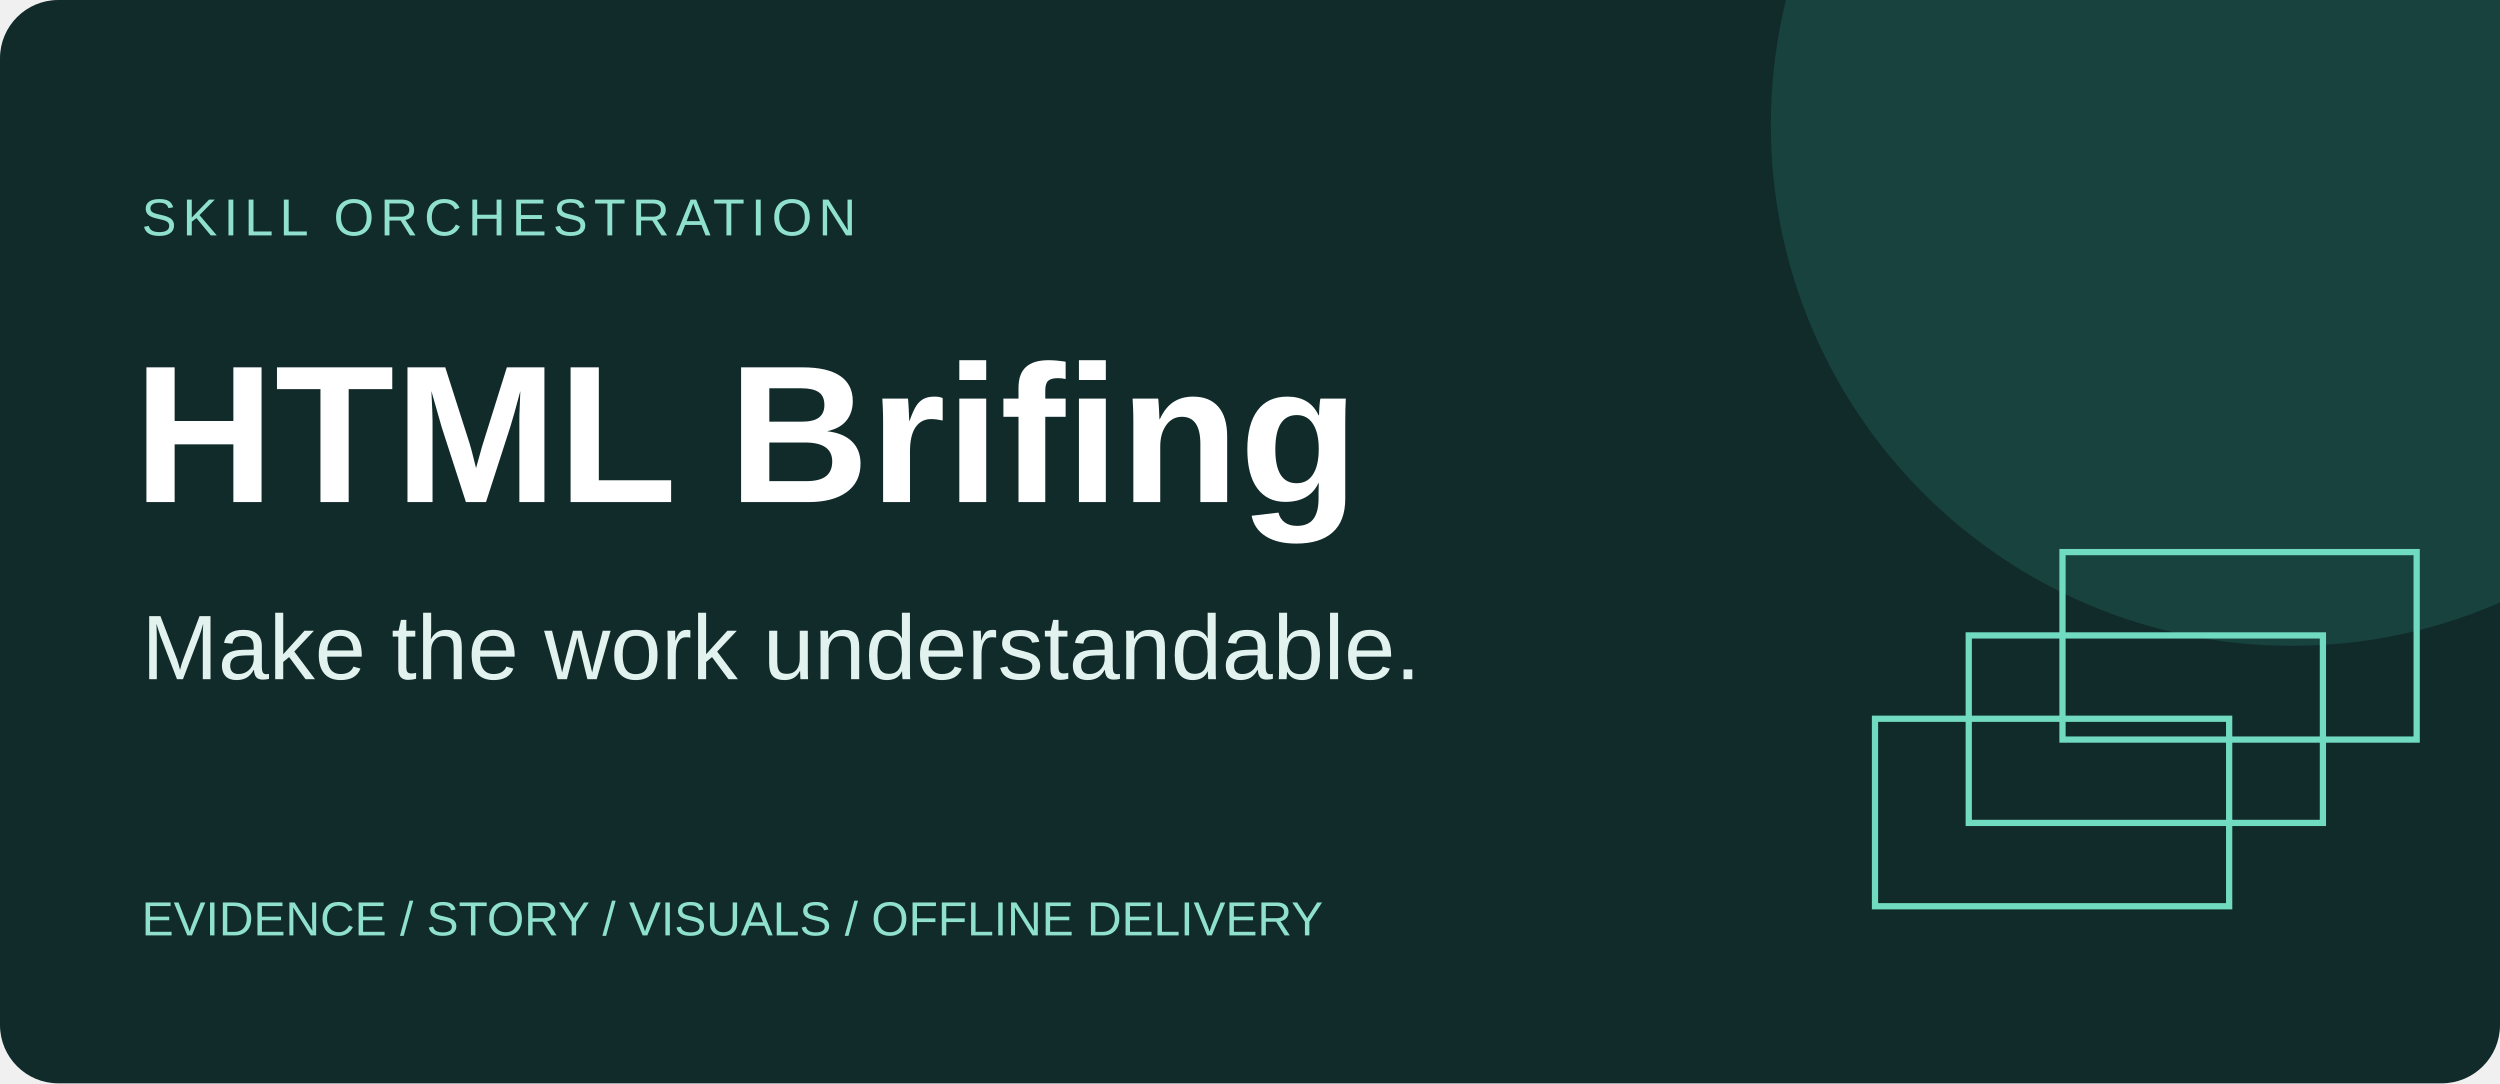
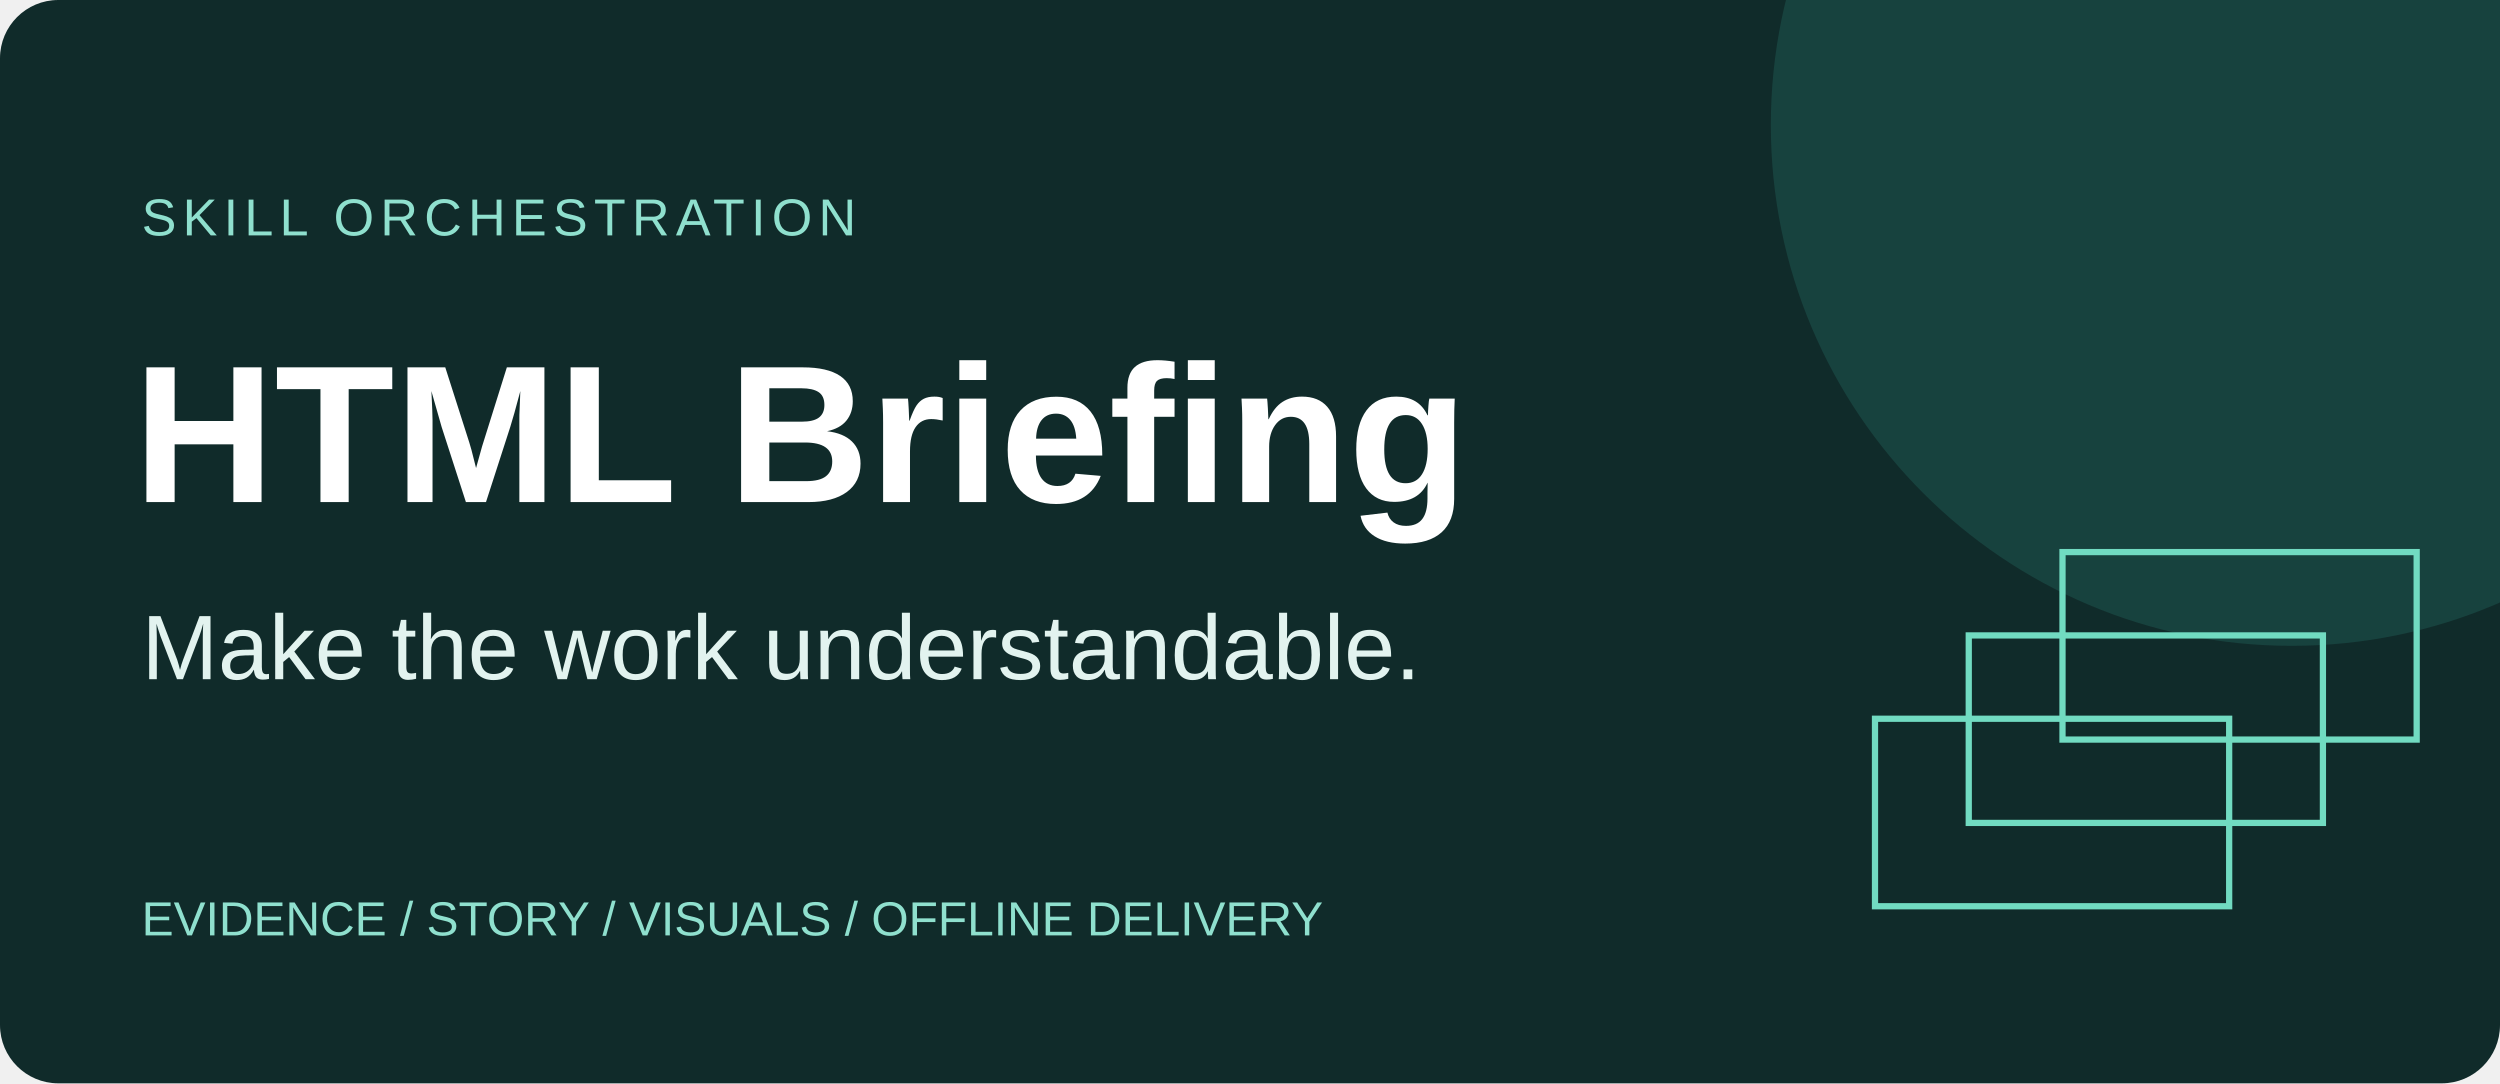
<svg xmlns="http://www.w3.org/2000/svg" width="1200" height="520" viewBox="0 0 1200 520" role="img" aria-labelledby="title desc">
  <rect width="1200" height="520" rx="28" fill="#102B2A" />
  <circle cx="1100" cy="60" r="250" fill="#17423E" />
  <path d="M900 345h170v90H900zM945 305h170v90H945zM990 265h170v90H990z" fill="none" stroke="#71DBC1" stroke-width="3" />
  <text x="68" y="113" fill="#8FE0CE" font-family="Arial,sans-serif" font-size="25" letter-spacing="3">SKILL ORCHESTRATION</text>
-   <text x="64" y="241" fill="#FFFFFF" font-family="Arial,sans-serif" font-size="94" font-weight="700">HTML Brifing</text>
+   <text x="64" y="241" fill="#FFFFFF" font-family="Arial,sans-serif" font-size="94" font-weight="700">HTML Briefing</text>
  <text x="68" y="326" fill="#E2F3EF" font-family="Arial,sans-serif" font-size="44">Make the work understandable.</text>
  <text x="68" y="449" fill="#8FE0CE" font-family="Arial,sans-serif" font-size="23">EVIDENCE / STORY / VISUALS / OFFLINE DELIVERY</text>
</svg>
